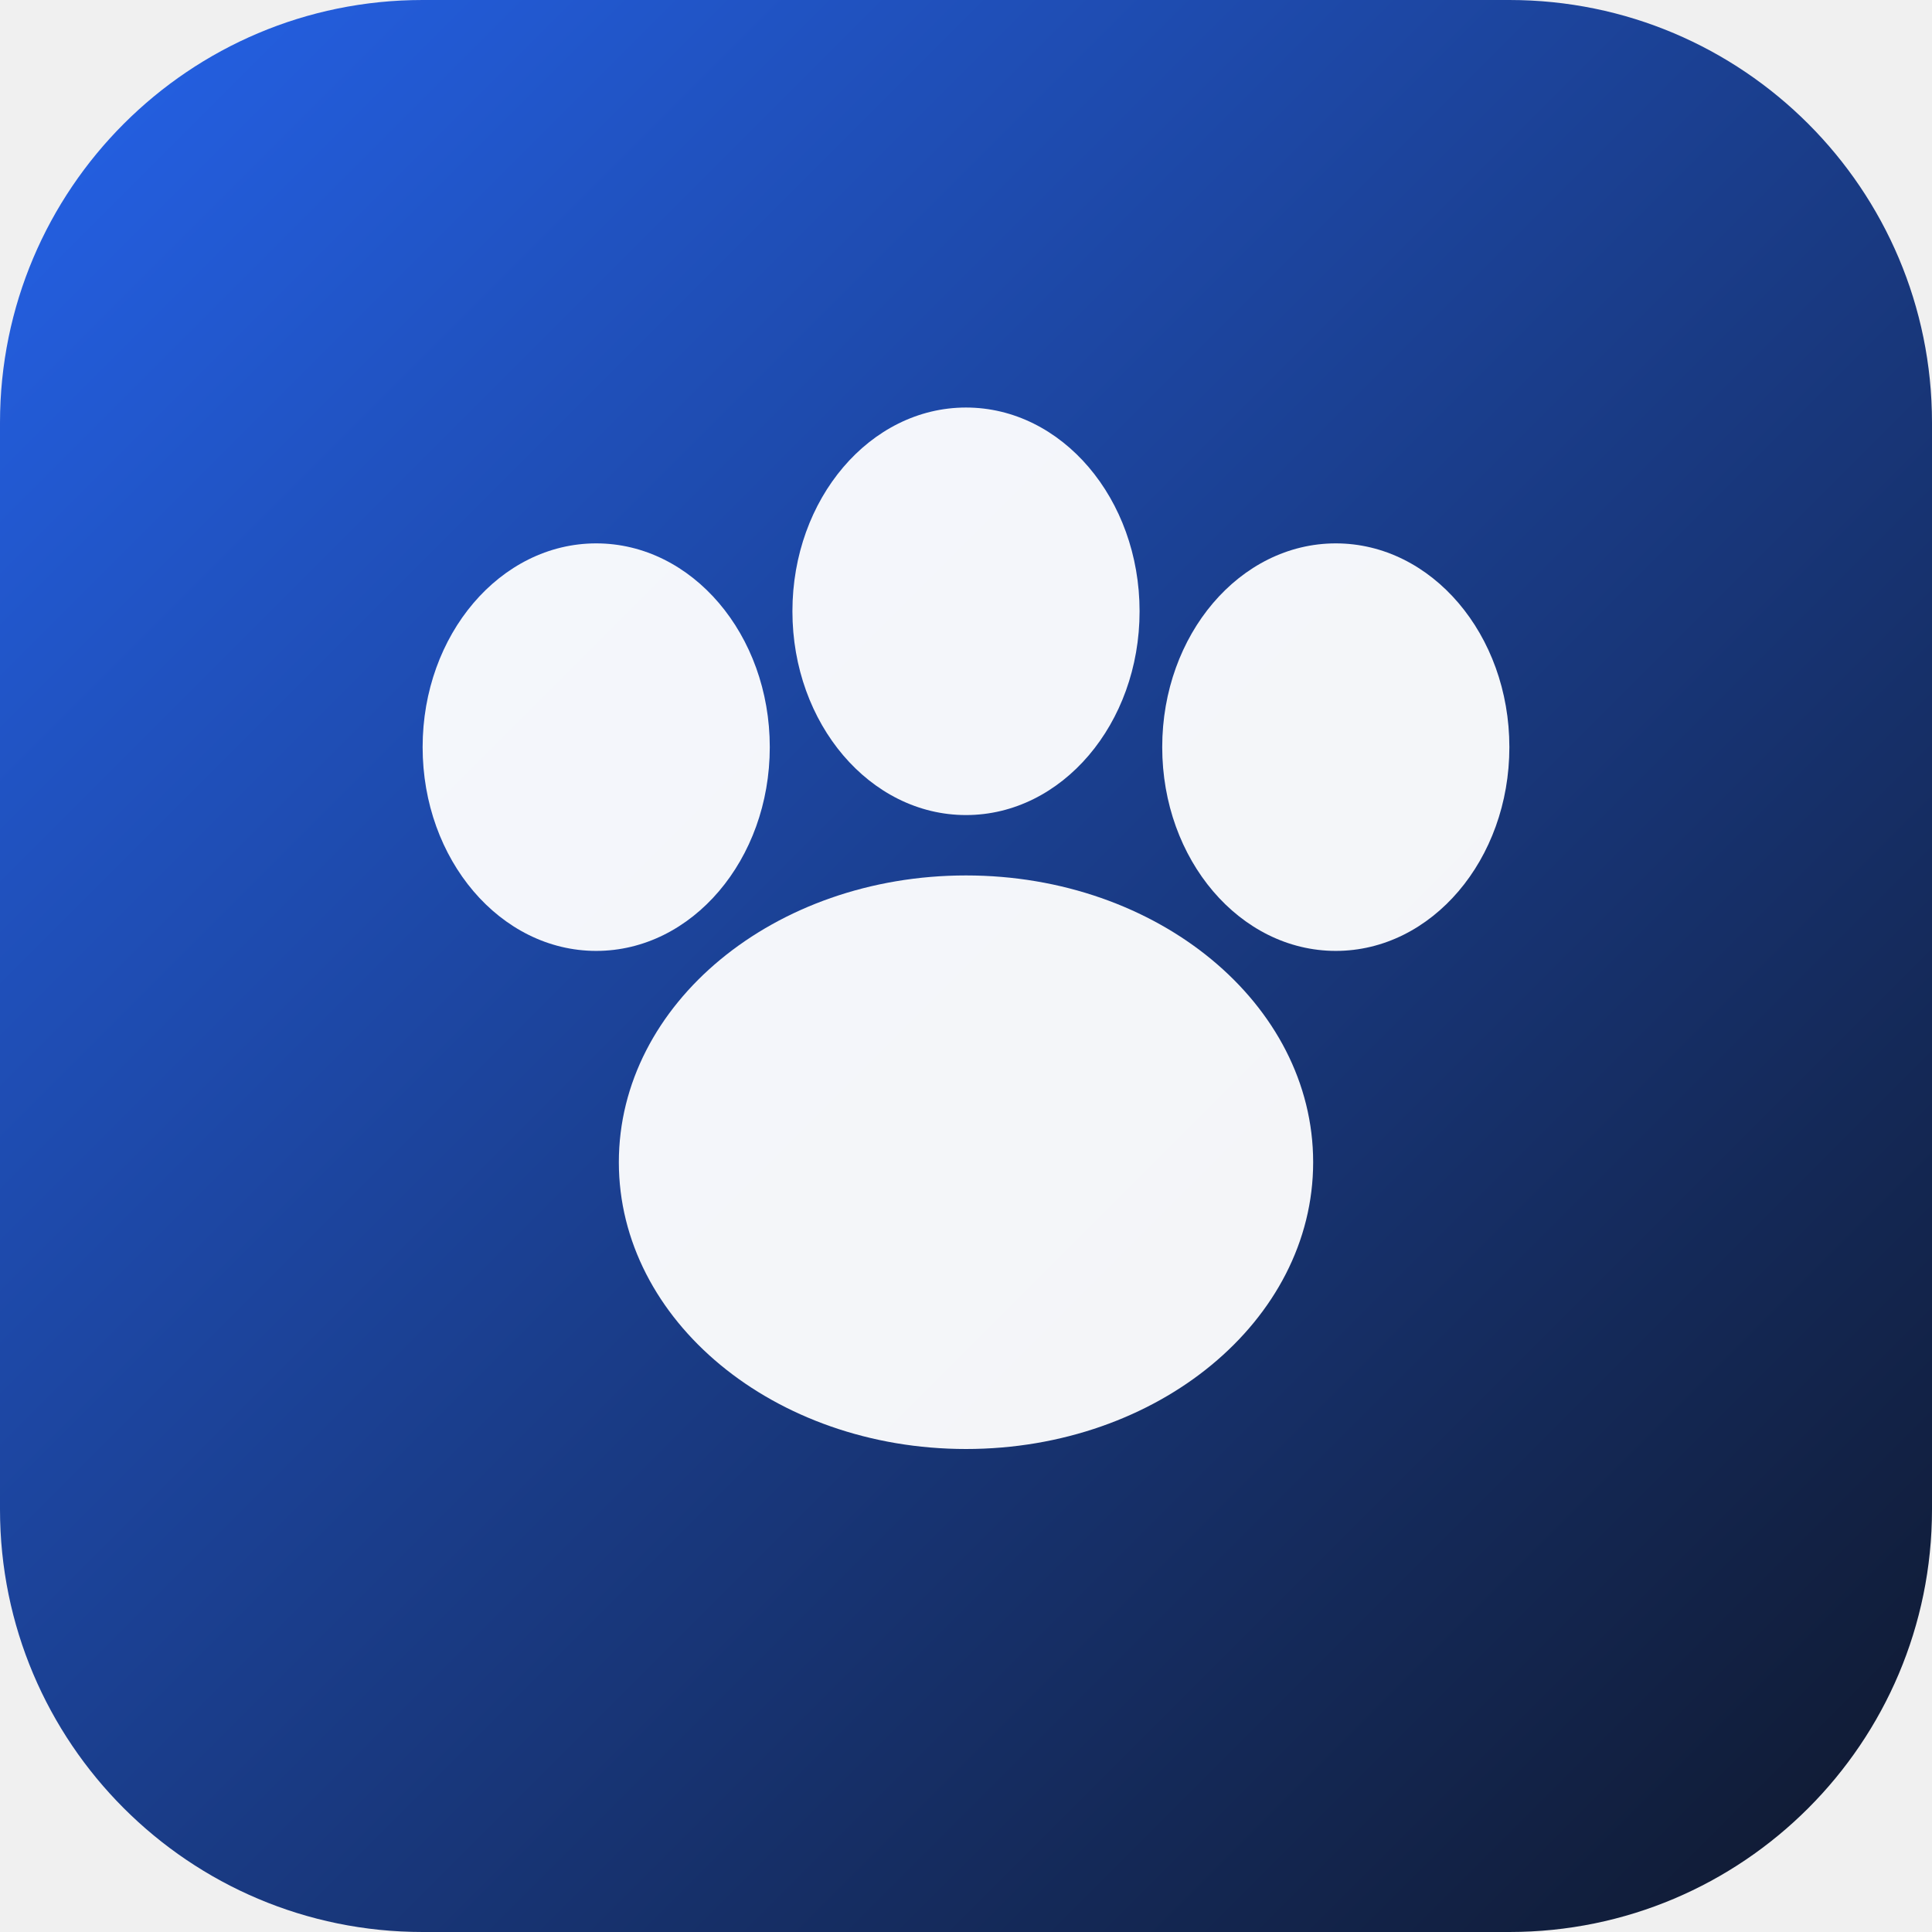
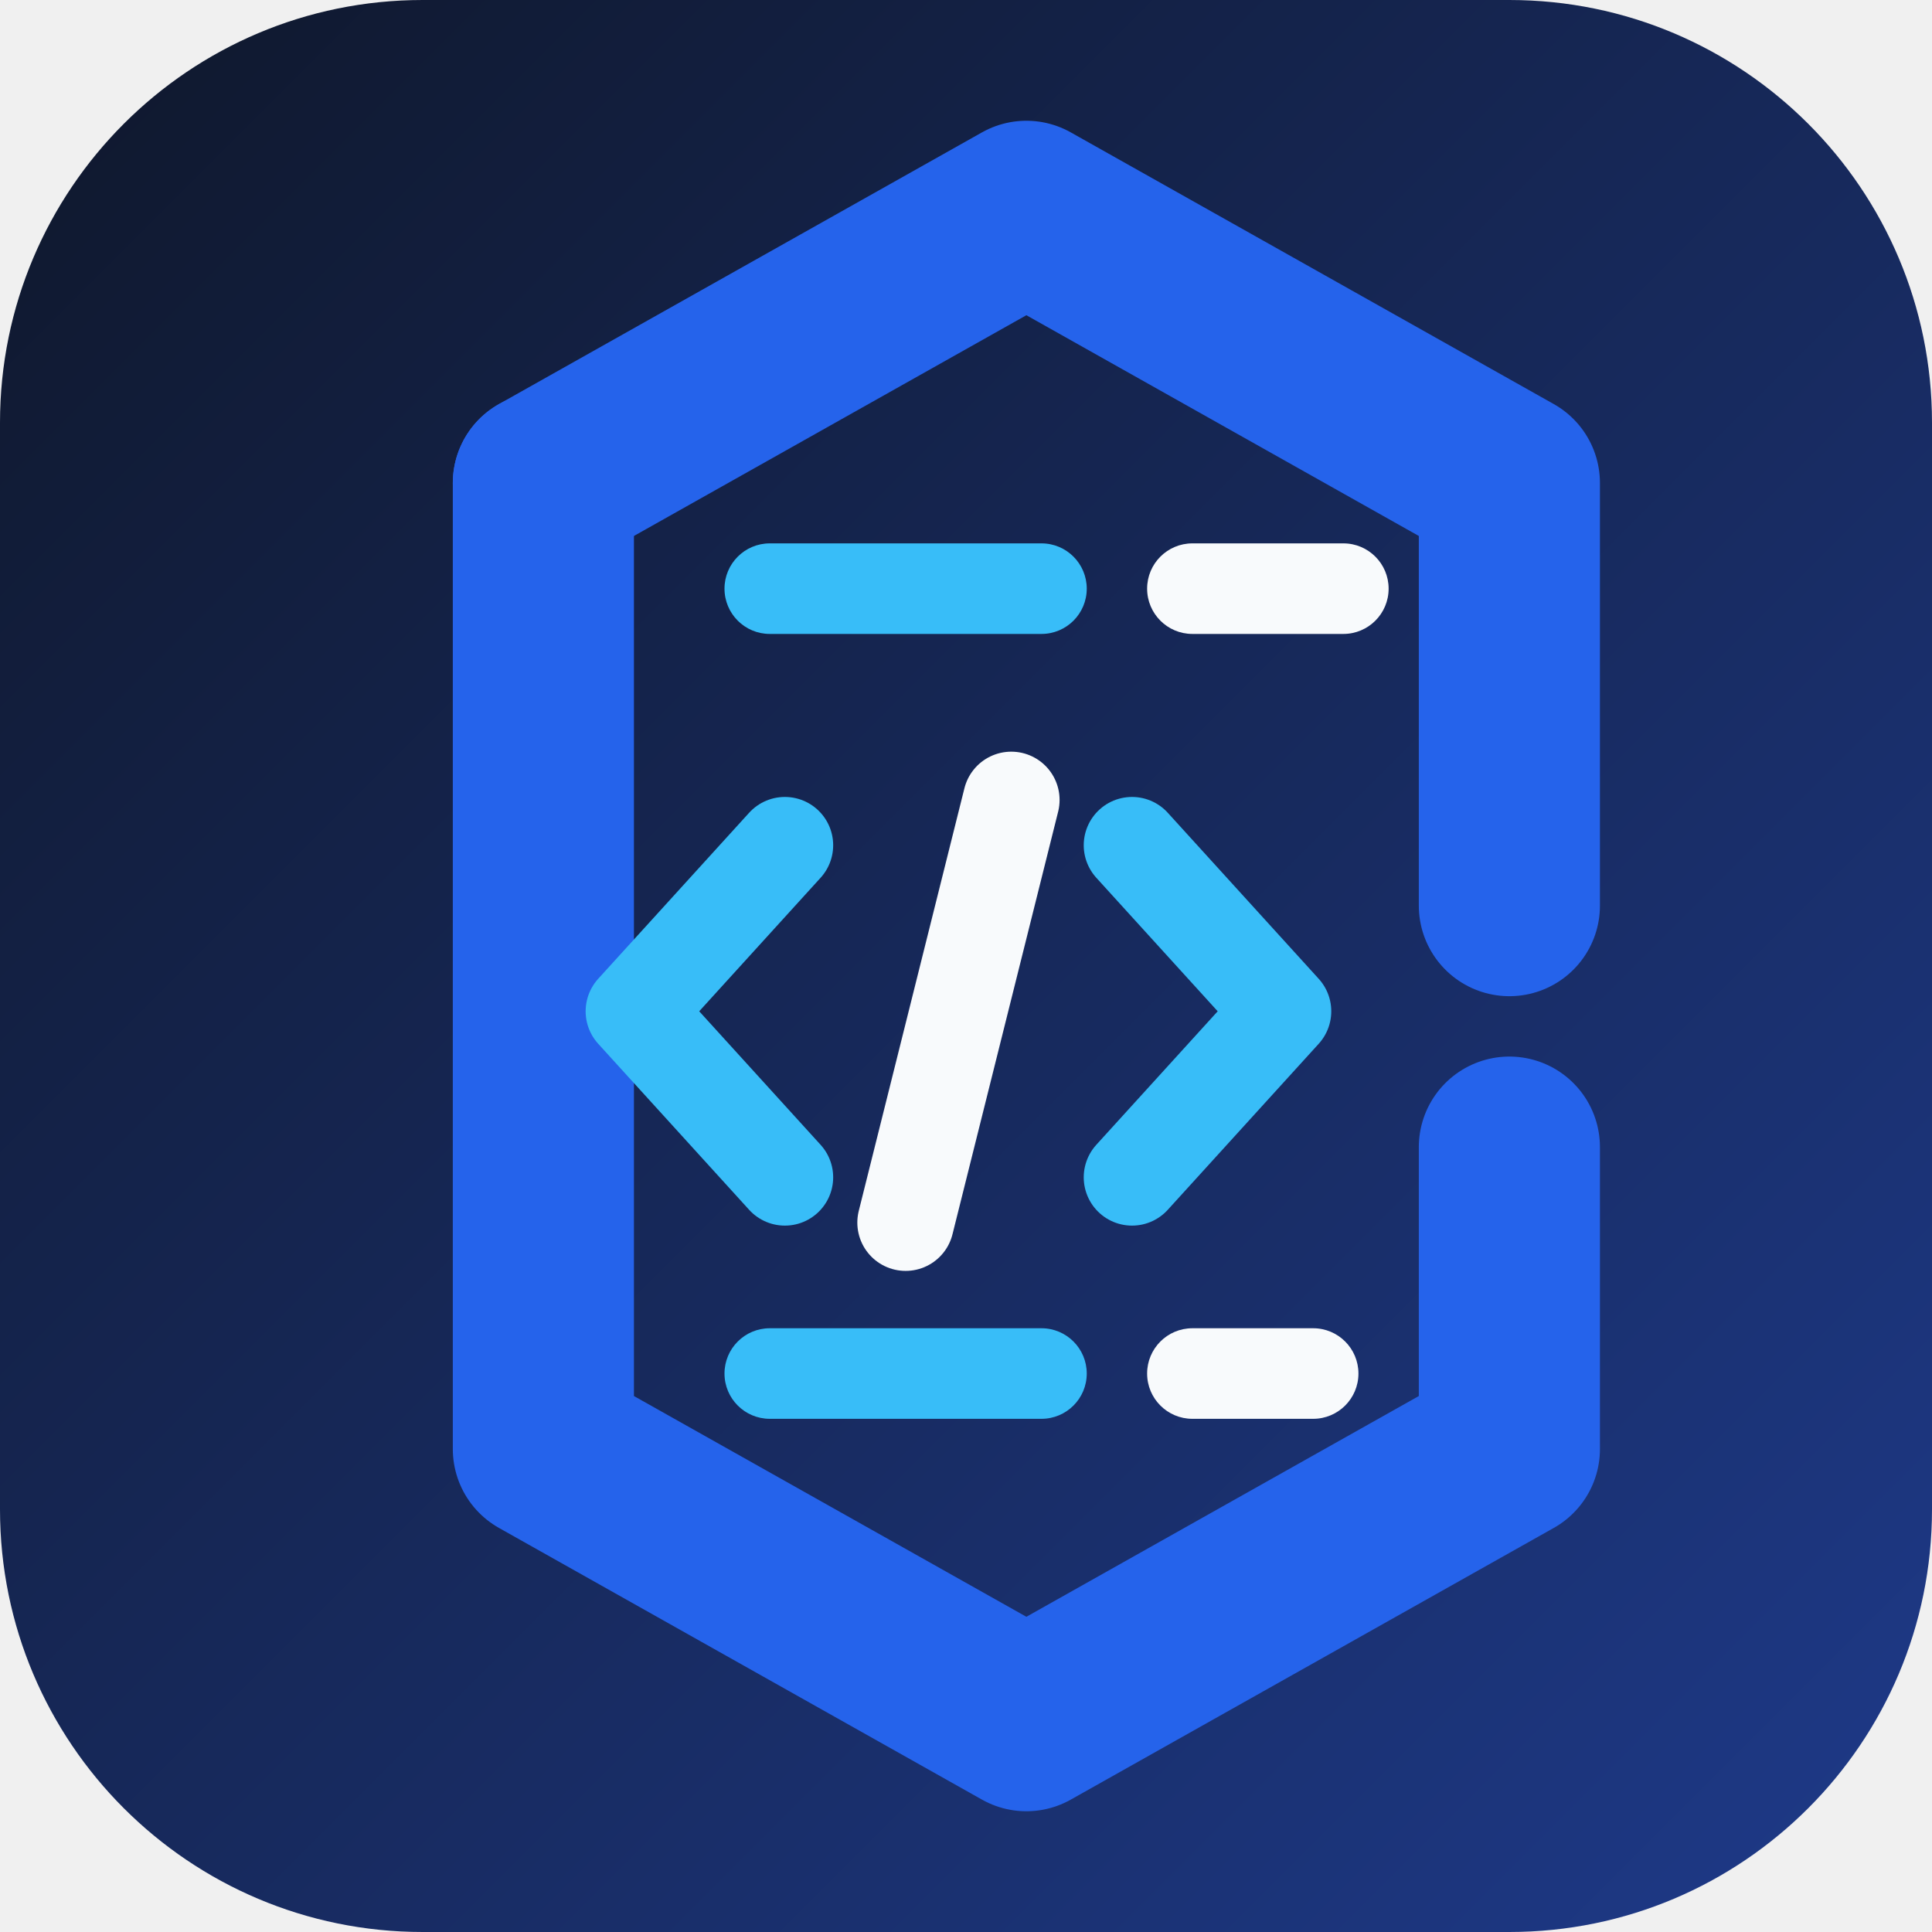
- <svg xmlns="http://www.w3.org/2000/svg" viewBox="0 0 512 512" width="512" height="512">
+ <svg xmlns="http://www.w3.org/2000/svg" viewBox="0 0 512 512" width="512" height="512" fill="none">
  <defs>
    <linearGradient id="bg" x1="0%" y1="0%" x2="100%" y2="100%">
-       <stop offset="0%" stop-color="#2563eb" />
-       <stop offset="100%" stop-color="#0f172a" />
+       <stop offset="0%" stop-color="#0f172a" />
+       <stop offset="100%" stop-color="#1e3a8a" />
+     </linearGradient>
+     <linearGradient id="hx" x1="80" y1="64" x2="432" y2="448" gradientUnits="userSpaceOnUse">
+       <stop stop-color="#2563EB" />
+       <stop offset="0.55" stop-color="#38BDF8" />
+       <stop offset="1" stop-color="#1D4ED8" />
    </linearGradient>
  </defs>
  <rect width="512" height="512" rx="112" ry="112" fill="url(#bg)" />
-   <g fill="#ffffff" opacity="0.95">
-     <ellipse cx="256" cy="308" rx="92" ry="76" />
-     <ellipse cx="158" cy="198" rx="46" ry="54" />
-     <ellipse cx="256" cy="162" rx="46" ry="54" />
-     <ellipse cx="354" cy="198" rx="46" ry="54" />
+   <g transform="translate(0,0) scale(8)">
+     <path d="M18 16 L34 7 L50 16 V30" stroke="url(#hx)" stroke-width="6" stroke-linecap="round" stroke-linejoin="round" />
+     <path d="M50 38 V48 L34 57 L18 48 V16" stroke="url(#hx)" stroke-width="6" stroke-linecap="round" stroke-linejoin="round" />
+     <rect x="24" y="18" width="12" height="3" rx="1.5" fill="#38BDF8" />
+     <rect x="38" y="18" width="8" height="3" rx="1.5" fill="#F8FAFC" />
+     <path d="M26 28 L21 33.5 L26 39" stroke="#38BDF8" stroke-width="3.2" stroke-linecap="round" stroke-linejoin="round" />
+     <path d="M33.5 26.5 L30 40.5" stroke="#F8FAFC" stroke-width="3.2" stroke-linecap="round" />
+     <path d="M37.5 28 L42.5 33.5 L37.5 39" stroke="#38BDF8" stroke-width="3.2" stroke-linecap="round" stroke-linejoin="round" />
+     <rect x="24" y="44" width="12" height="3" rx="1.5" fill="#38BDF8" />
+     <rect x="38" y="44" width="7" height="3" rx="1.5" fill="#F8FAFC" />
  </g>
</svg>
